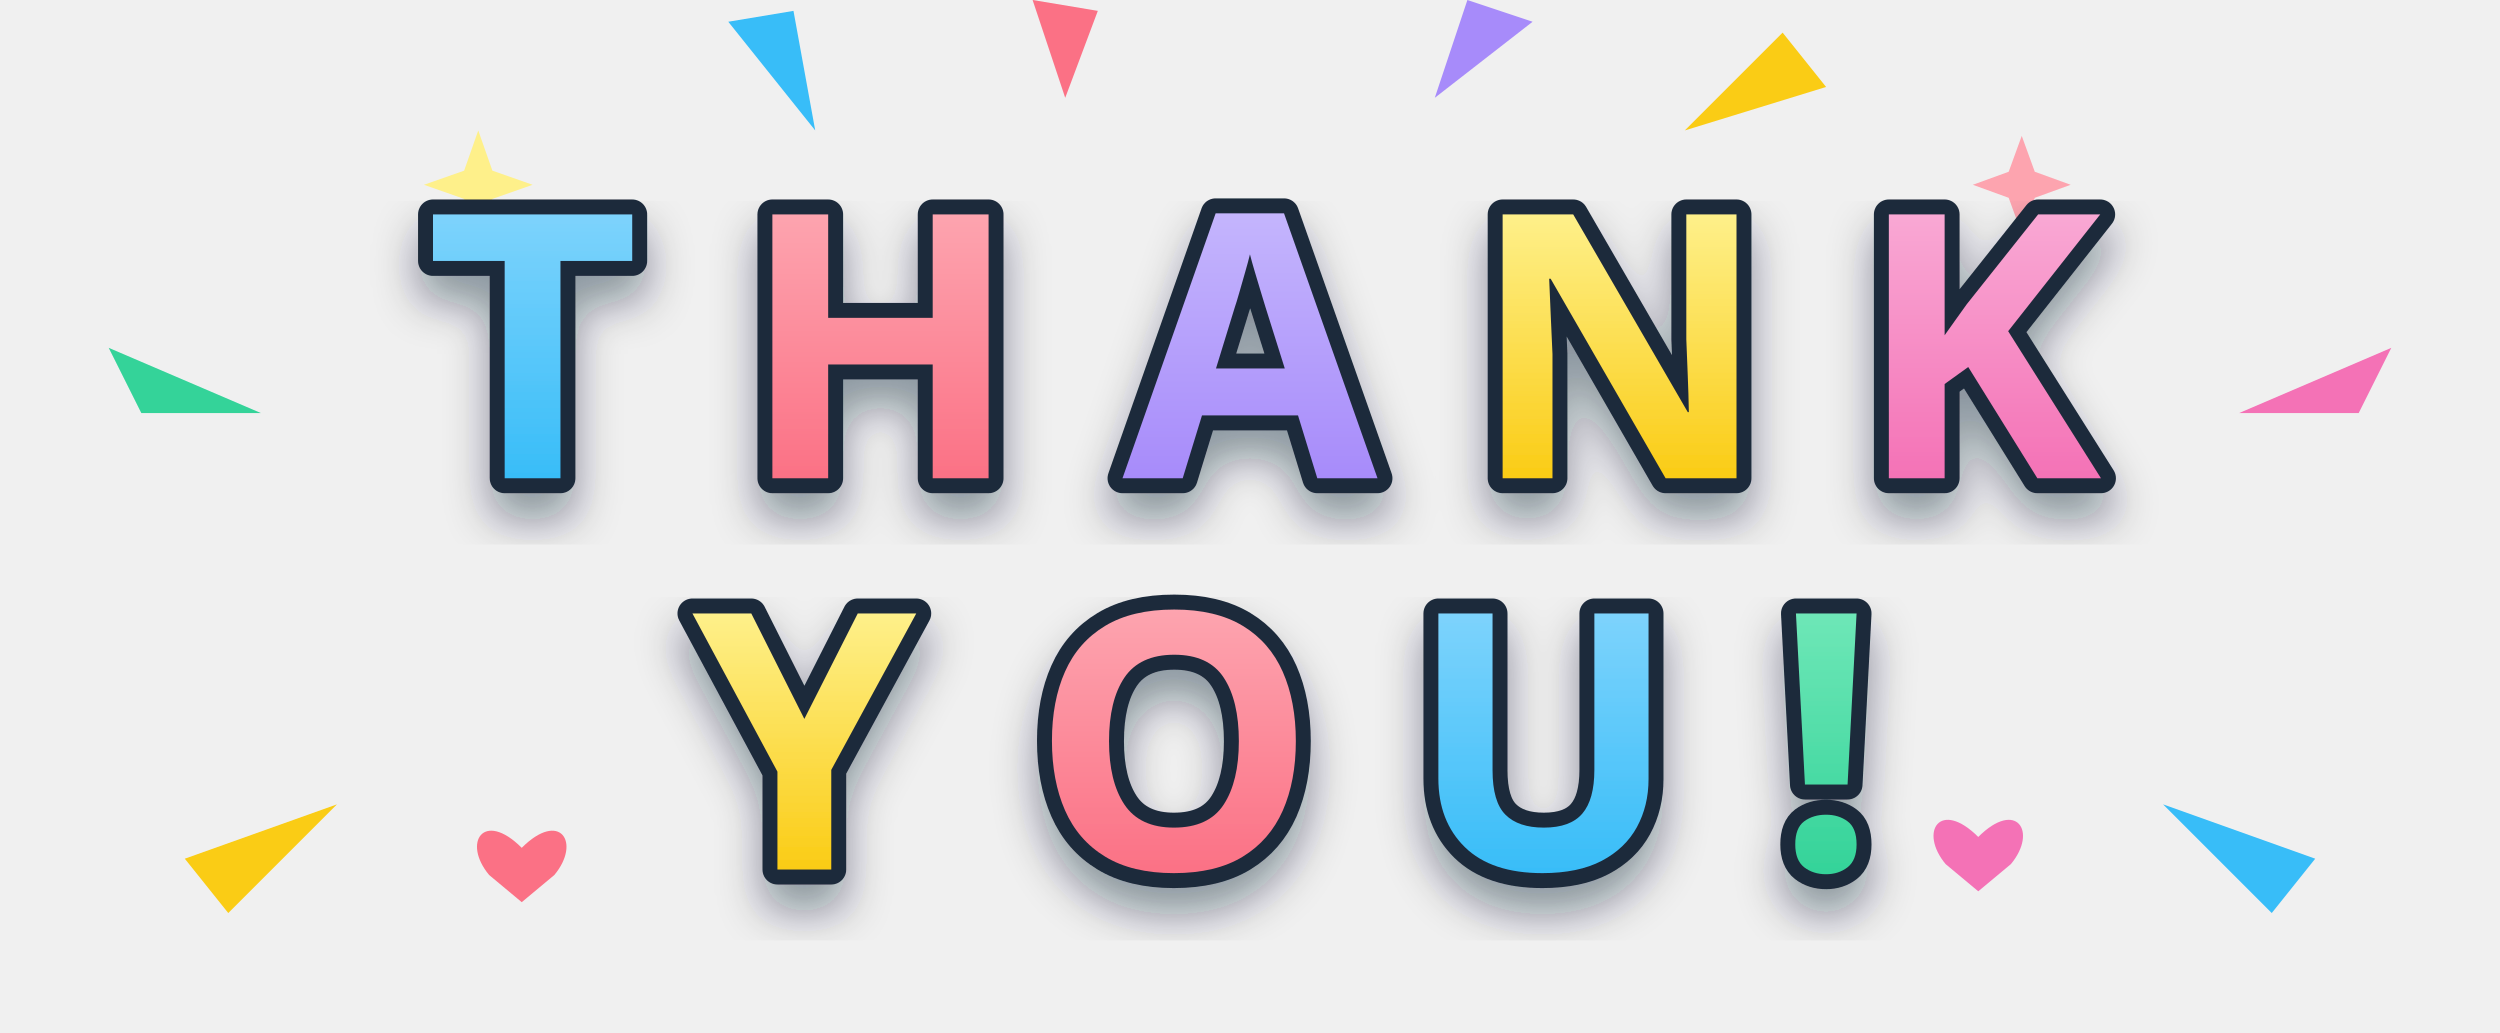
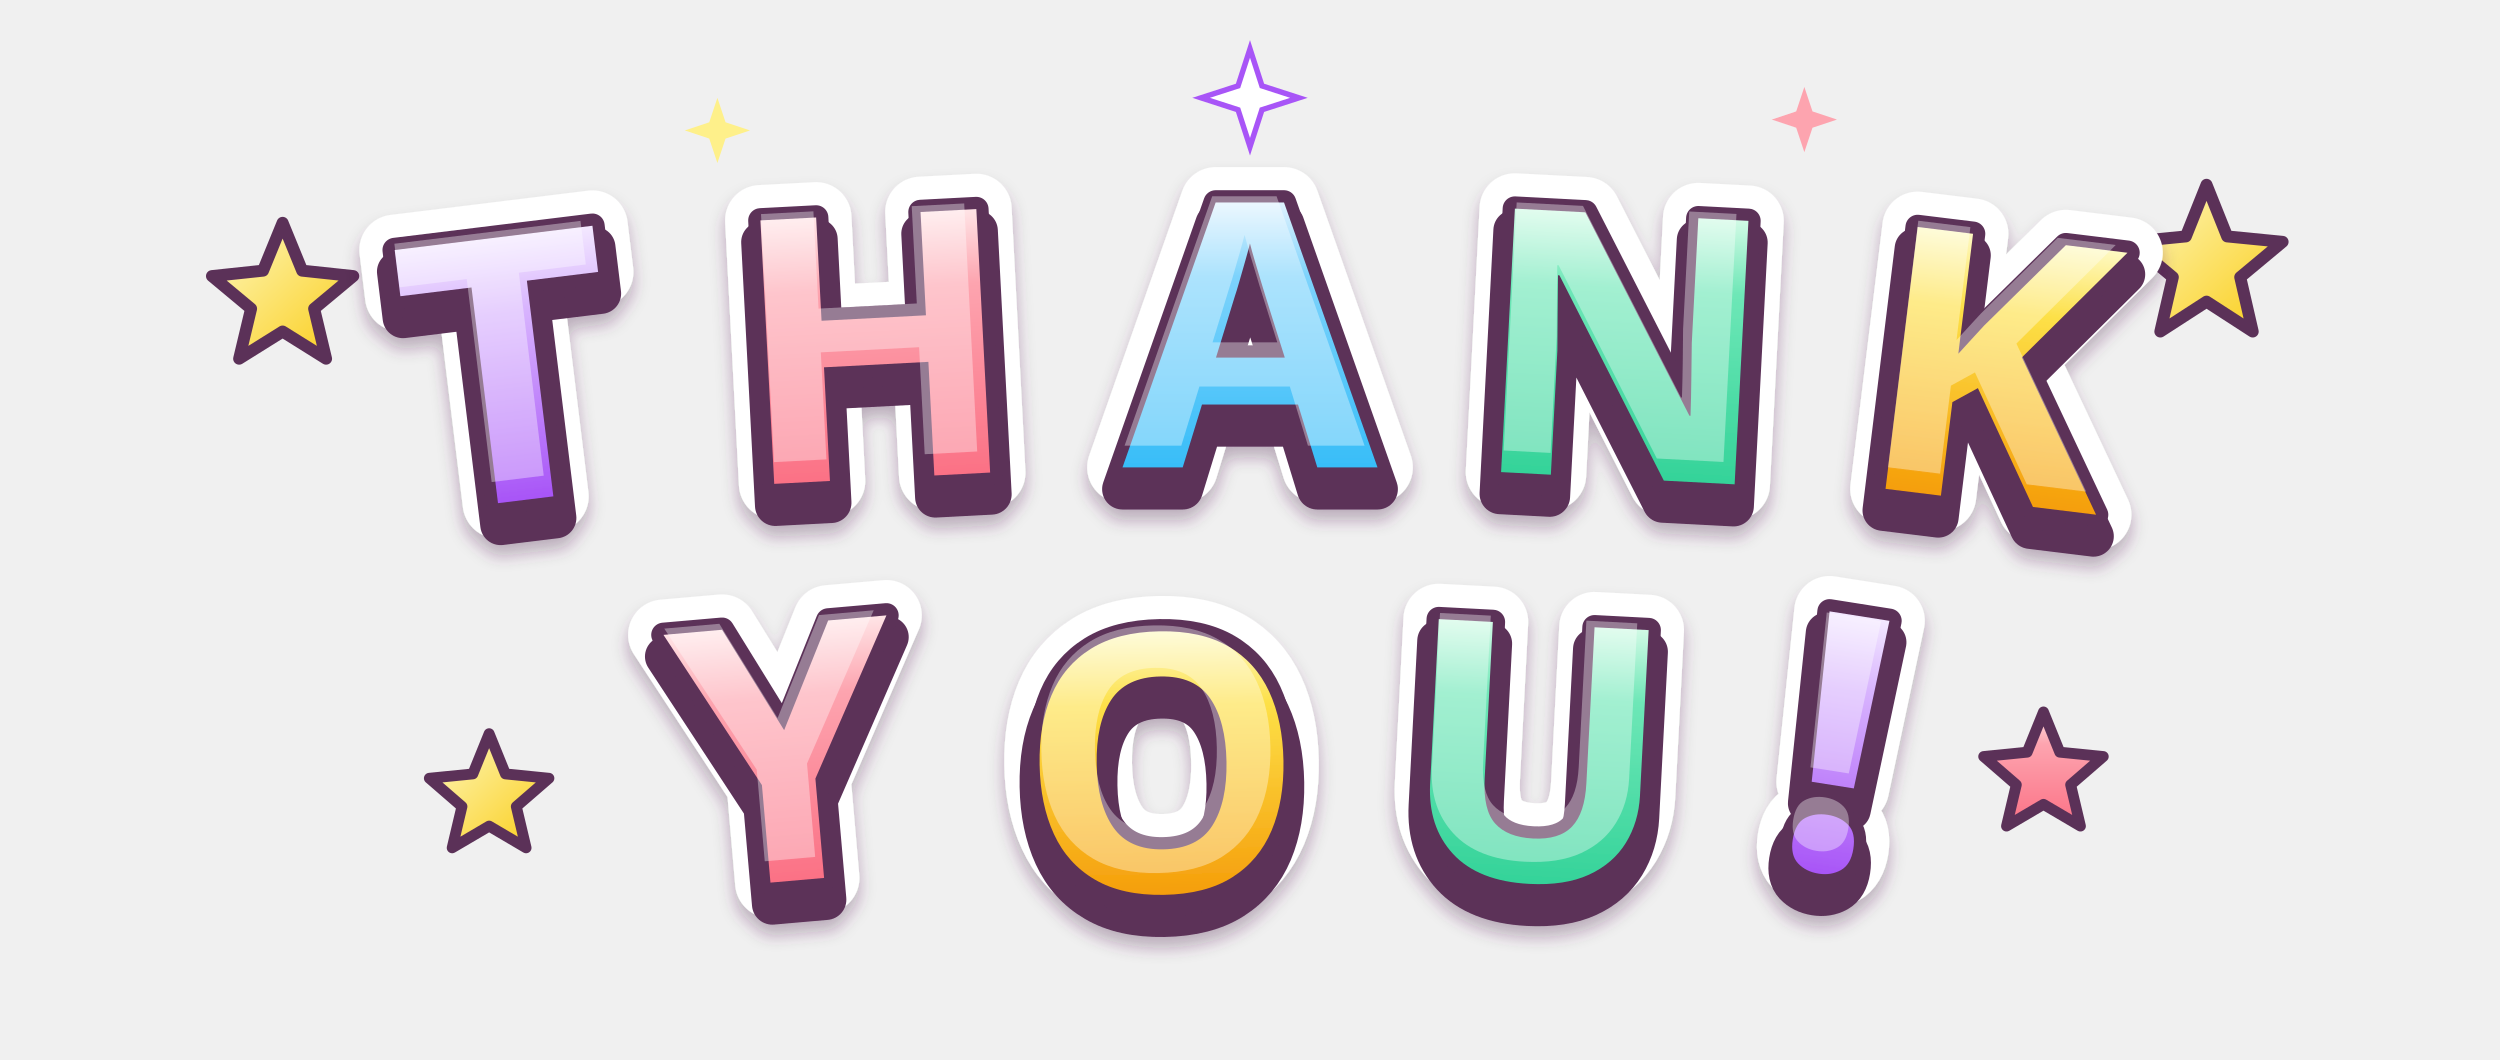
- <svg xmlns="http://www.w3.org/2000/svg" viewBox="0 0 460 190" width="460" height="190">
+ <svg xmlns="http://www.w3.org/2000/svg" viewBox="0 0 460 195" width="460" height="195">
  <defs>
-     <filter id="tyShadow" x="-15%" y="-15%" width="130%" height="140%">
-       <feDropShadow dx="0" dy="5" stdDeviation="4" flood-color="#0f172a" flood-opacity="0.42" />
+     <filter id="anGlow" x="-20%" y="-20%" width="140%" height="150%">
+       <feDropShadow dx="0" dy="5" stdDeviation="4" flood-color="#7c3aed" flood-opacity="0.28" />
+       <feDropShadow dx="0" dy="2" stdDeviation="1.5" flood-color="#4c1d4b" flood-opacity="0.32" />
    </filter>
-     <linearGradient id="tyC1" x1="0" y1="0" x2="0" y2="1">
-       <stop offset="0%" stop-color="#7dd3fc" />
+     <linearGradient id="anLav" x1="0" y1="0" x2="0" y2="1">
+       <stop offset="0%" stop-color="#f3e8ff" />
+       <stop offset="28%" stop-color="#d8b4fe" />
+       <stop offset="100%" stop-color="#a855f7" />
+     </linearGradient>
+     <linearGradient id="anPink" x1="0" y1="0" x2="0" y2="1">
+       <stop offset="0%" stop-color="#ffe4e6" />
+       <stop offset="28%" stop-color="#fda4af" />
+       <stop offset="100%" stop-color="#fb7185" />
+     </linearGradient>
+     <linearGradient id="anSky" x1="0" y1="0" x2="0" y2="1">
+       <stop offset="0%" stop-color="#e0f2fe" />
+       <stop offset="28%" stop-color="#7dd3fc" />
      <stop offset="100%" stop-color="#38bdf8" />
    </linearGradient>
-     <linearGradient id="tyC2" x1="0" y1="0" x2="0" y2="1">
-       <stop offset="0%" stop-color="#fda4af" />
-       <stop offset="100%" stop-color="#fb7185" />
+     <linearGradient id="anMint" x1="0" y1="0" x2="0" y2="1">
+       <stop offset="0%" stop-color="#d1fae5" />
+       <stop offset="28%" stop-color="#6ee7b7" />
+       <stop offset="100%" stop-color="#34d399" />
    </linearGradient>
-     <linearGradient id="tyC3" x1="0" y1="0" x2="0" y2="1">
-       <stop offset="0%" stop-color="#c4b5fd" />
-       <stop offset="100%" stop-color="#a78bfa" />
+     <linearGradient id="anGold" x1="0" y1="0" x2="0" y2="1">
+       <stop offset="0%" stop-color="#fef9c3" />
+       <stop offset="28%" stop-color="#fde047" />
+       <stop offset="100%" stop-color="#f59e0b" />
    </linearGradient>
-     <linearGradient id="tyC4" x1="0" y1="0" x2="0" y2="1">
-       <stop offset="0%" stop-color="#fef08a" />
+     <linearGradient id="anPeach" x1="0" y1="0" x2="0" y2="1">
+       <stop offset="0%" stop-color="#ffedd5" />
+       <stop offset="28%" stop-color="#fdba74" />
+       <stop offset="100%" stop-color="#fb923c" />
+     </linearGradient>
+     <linearGradient id="anStar" x1="0" y1="0" x2="1" y2="1">
+       <stop offset="0%" stop-color="#fef9c3" />
      <stop offset="100%" stop-color="#facc15" />
    </linearGradient>
-     <linearGradient id="tyC5" x1="0" y1="0" x2="0" y2="1">
-       <stop offset="0%" stop-color="#6ee7b7" />
-       <stop offset="100%" stop-color="#34d399" />
-     </linearGradient>
-     <linearGradient id="tyC6" x1="0" y1="0" x2="0" y2="1">
-       <stop offset="0%" stop-color="#f9a8d4" />
-       <stop offset="100%" stop-color="#f472b6" />
-     </linearGradient>
    <style>
-       .ty-ray { transform-origin: 230px 96px; animation: tyRayPulse 1.6s cubic-bezier(0.37, 0, 0.63, 1) infinite alternate; }
-       .ty-l { font-family: 'Arial Rounded MT Bold', 'Fredoka', 'Comic Sans MS', 'Segoe UI', sans-serif; font-weight: 900; stroke: #1e293b; stroke-width: 5.5; paint-order: stroke fill; stroke-linejoin: round; }
-       .ty-b1 { animation: tyBounce 1.15s cubic-bezier(0.37, 0, 0.63, 1) 0.00s infinite alternate; }
-       .ty-b2 { animation: tyBounce 1.15s cubic-bezier(0.37, 0, 0.63, 1) 0.12s infinite alternate; }
-       .ty-b3 { animation: tyBounce 1.15s cubic-bezier(0.37, 0, 0.63, 1) 0.24s infinite alternate; }
-       .ty-b4 { animation: tyBounce 1.15s cubic-bezier(0.37, 0, 0.63, 1) 0.36s infinite alternate; }
-       .ty-b5 { animation: tyBounce 1.15s cubic-bezier(0.37, 0, 0.63, 1) 0.48s infinite alternate; }
-       .ty-b6 { animation: tyBounce 1.15s cubic-bezier(0.37, 0, 0.63, 1) 0.18s infinite alternate; }
-       .ty-b7 { animation: tyBounce 1.15s cubic-bezier(0.37, 0, 0.63, 1) 0.32s infinite alternate; }
-       .ty-b8 { animation: tyBounce 1.15s cubic-bezier(0.37, 0, 0.63, 1) 0.46s infinite alternate; }
-       .ty-b9 { animation: tyBounce 1.15s cubic-bezier(0.37, 0, 0.63, 1) 0.58s infinite alternate; }
-       .ty-spark { animation: tyTwinkle 1.4s ease-in-out infinite alternate; }
-       .ty-spark2 { animation: tyTwinkle 1.4s ease-in-out 0.6s infinite alternate; }
-       @keyframes tyBounce {
-         0% { transform: translateY(0px) rotate(-2deg); }
+       .an-outer {
+         font-family: 'Fredoka', 'Arial Rounded MT Bold', 'Nunito', 'Comic Sans MS', sans-serif;
+         font-weight: 900;
+         fill: #ffffff;
+         stroke: #ffffff;
+         stroke-width: 13;
+         stroke-linejoin: round;
+         paint-order: stroke fill;
+       }
+       .an-ext {
+         font-family: 'Fredoka', 'Arial Rounded MT Bold', 'Nunito', 'Comic Sans MS', sans-serif;
+         font-weight: 900;
+         fill: #5b3158;
+         stroke: #5b3158;
+         stroke-width: 7.5;
+         stroke-linejoin: round;
+         paint-order: stroke fill;
+       }
+       .an-face {
+         font-family: 'Fredoka', 'Arial Rounded MT Bold', 'Nunito', 'Comic Sans MS', sans-serif;
+         font-weight: 900;
+         stroke: #5b3158;
+         stroke-width: 4.5;
+         stroke-linejoin: round;
+         paint-order: stroke fill;
+       }
+       .an-gloss {
+         font-family: 'Fredoka', 'Arial Rounded MT Bold', 'Nunito', 'Comic Sans MS', sans-serif;
+         font-weight: 900;
+         fill: #ffffff;
+         opacity: 0.36;
+       }
+       .l1 { transform-origin: 96px 76px; animation: anBob 1.3s cubic-bezier(0.37, 0, 0.63, 1) 0.00s infinite alternate; }
+       .l2 { transform-origin: 162px 72px; animation: anBob 1.3s cubic-bezier(0.37, 0, 0.63, 1) 0.12s infinite alternate; }
+       .l3 { transform-origin: 230px 70px; animation: anBob 1.3s cubic-bezier(0.37, 0, 0.63, 1) 0.24s infinite alternate; }
+       .l4 { transform-origin: 298px 72px; animation: anBob 1.3s cubic-bezier(0.37, 0, 0.63, 1) 0.36s infinite alternate; }
+       .l5 { transform-origin: 364px 76px; animation: anBob 1.3s cubic-bezier(0.37, 0, 0.63, 1) 0.48s infinite alternate; }
+       .l6 { transform-origin: 146px 148px; animation: anBob 1.3s cubic-bezier(0.37, 0, 0.63, 1) 0.18s infinite alternate; }
+       .l7 { transform-origin: 214px 150px; animation: anBob 1.3s cubic-bezier(0.37, 0, 0.63, 1) 0.32s infinite alternate; }
+       .l8 { transform-origin: 282px 148px; animation: anBob 1.3s cubic-bezier(0.37, 0, 0.63, 1) 0.46s infinite alternate; }
+       .l9 { transform-origin: 334px 146px; animation: anBob 1.3s cubic-bezier(0.37, 0, 0.63, 1) 0.58s infinite alternate; }
+       .st1 { animation: anStarPop 1.4s cubic-bezier(0.37, 0, 0.63, 1) infinite alternate; }
+       .st2 { animation: anStarPop 1.4s cubic-bezier(0.37, 0, 0.63, 1) 0.55s infinite alternate; }
+       .st3 { animation: anStarPop 1.6s cubic-bezier(0.37, 0, 0.63, 1) 0.25s infinite alternate; }
+       @keyframes anBob {
+         0% { transform: translateY(0px) rotate(-2.5deg); }
        100% { transform: translateY(-7px) rotate(2.5deg); }
      }
-       @keyframes tyRayPulse {
-         0% { transform: scale(0.95); opacity: 0.78; }
-         100% { transform: scale(1.06); opacity: 1; }
-       }
-       @keyframes tyTwinkle {
-         0% { transform: scale(0.75); opacity: 0.6; }
-         100% { transform: scale(1.2); opacity: 1; }
+       @keyframes anStarPop {
+         0% { transform: scale(0.84) rotate(-8deg); opacity: 0.85; }
+         100% { transform: scale(1.14) rotate(8deg); opacity: 1; }
      }
    </style>
  </defs>
-   <g class="ty-ray">
-     <polygon points="150,24 134,4 146,2" fill="#38bdf8" />
-     <polygon points="196,18 190,0 202,2" fill="#fb7185" />
-     <polygon points="264,18 270,0 282,4" fill="#a78bfa" />
-     <polygon points="310,24 328,6 336,16" fill="#facc15" />
-     <polygon points="48,76 20,64 26,76" fill="#34d399" />
-     <polygon points="412,76 440,64 434,76" fill="#f472b6" />
-     <polygon points="62,148 34,158 42,168" fill="#facc15" />
-     <polygon points="398,148 426,158 418,168" fill="#38bdf8" />
-   </g>
-   <g class="ty-spark" transform="translate(88, 34)">
-     <path d="M0,-10 L2.6,-2.6 L10,0 L2.6,2.6 L0,10 L-2.6,2.6 L-10,0 L-2.6,-2.6 Z" fill="#fef08a" />
-   </g>
-   <g class="ty-spark2" transform="translate(372, 34)">
-     <path d="M0,-9 L2.4,-2.4 L9,0 L2.4,2.4 L0,9 L-2.4,2.4 L-9,0 L-2.4,-2.4 Z" fill="#fda4af" />
-   </g>
-   <g class="ty-spark2" transform="translate(96, 152)">
-     <path d="M0,4 C-7,-3 -11,3 -6,9 L0,14 L6,9 C11,3 7,-3 0,4 Z" fill="#fb7185" />
-   </g>
-   <g class="ty-spark" transform="translate(364, 150)">
-     <path d="M0,4 C-7,-3 -11,3 -6,9 L0,14 L6,9 C11,3 7,-3 0,4 Z" fill="#f472b6" />
-   </g>
-   <g filter="url(#tyShadow)" font-size="68" text-anchor="middle">
-     <g class="ty-b1">
-       <text x="98" y="88" class="ty-l" fill="url(#tyC1)">T</text>
-     </g>
-     <g class="ty-b2">
-       <text x="162" y="88" class="ty-l" fill="url(#tyC2)">H</text>
-     </g>
-     <g class="ty-b3">
-       <text x="230" y="88" class="ty-l" fill="url(#tyC3)">A</text>
-     </g>
-     <g class="ty-b4">
-       <text x="298" y="88" class="ty-l" fill="url(#tyC4)">N</text>
-     </g>
-     <g class="ty-b5">
-       <text x="364" y="88" class="ty-l" fill="url(#tyC6)">K</text>
+   <g transform="translate(52, 54)">
+     <g class="st1">
+       <polygon points="0,-13 3.6,-4.2 13,-3.2 5.8,2.8 8,12 0,7 -8,12 -5.8,2.8 -13,-3.2 -3.6,-4.2" fill="url(#anStar)" stroke="#5b3158" stroke-width="2.2" stroke-linejoin="round" />
    </g>
  </g>
-   <g filter="url(#tyShadow)" font-size="66" text-anchor="middle">
-     <g class="ty-b6">
-       <text x="148" y="160" class="ty-l" fill="url(#tyC4)">Y</text>
+   <g transform="translate(406, 48)">
+     <g class="st2">
+       <polygon points="0,-14 3.8,-4.5 14,-3.5 6.2,3 8.5,13 0,7.5 -8.5,13 -6.2,3 -14,-3.5 -3.8,-4.5" fill="url(#anStar)" stroke="#5b3158" stroke-width="2.2" stroke-linejoin="round" />
    </g>
-     <g class="ty-b7">
-       <text x="216" y="160" class="ty-l" fill="url(#tyC2)">O</text>
+   </g>
+   <g transform="translate(90, 146)">
+     <g class="st3">
+       <polygon points="0,-11 3,-3.6 11,-2.8 5,2.4 6.8,10 0,6 -6.8,10 -5,2.4 -11,-2.8 -3,-3.6" fill="url(#anStar)" stroke="#5b3158" stroke-width="2" stroke-linejoin="round" />
    </g>
-     <g class="ty-b8">
-       <text x="284" y="160" class="ty-l" fill="url(#tyC1)">U</text>
+   </g>
+   <g transform="translate(376, 142)">
+     <g class="st1">
+       <polygon points="0,-11 3,-3.6 11,-2.8 5,2.4 6.8,10 0,6 -6.8,10 -5,2.4 -11,-2.8 -3,-3.6" fill="url(#anPink)" stroke="#5b3158" stroke-width="2" stroke-linejoin="round" />
    </g>
-     <g class="ty-b9">
-       <text x="336" y="160" class="ty-l" fill="url(#tyC5)">!</text>
+   </g>
+   <g transform="translate(230, 18)">
+     <g class="st2">
+       <path d="M0,-9 L2.2,-2.2 L9,0 L2.2,2.2 L0,9 L-2.2,2.2 L-9,0 L-2.2,-2.2 Z" fill="#ffffff" stroke="#a855f7" stroke-width="1" />
+     </g>
+   </g>
+   <g transform="translate(132, 24)">
+     <g class="st3">
+       <path d="M0,-6 L1.5,-1.5 L6,0 L1.5,1.5 L0,6 L-1.5,1.5 L-6,0 L-1.5,-1.5 Z" fill="#fef08a" />
+     </g>
+   </g>
+   <g transform="translate(332, 22)">
+     <g class="st1">
+       <path d="M0,-6 L1.5,-1.5 L6,0 L1.5,1.5 L0,6 L-1.5,1.5 L-6,0 L-1.5,-1.5 Z" fill="#fda4af" />
+     </g>
+   </g>
+   <g filter="url(#anGlow)" font-size="68" text-anchor="middle">
+     <g class="l1" transform="rotate(-7, 96, 86)">
+       <text x="96" y="92" class="an-outer">T</text>
+       <text x="96" y="96" class="an-ext">T</text>
+       <text x="96" y="92" class="an-face" fill="url(#anLav)">T</text>
+       <text x="95" y="88" class="an-gloss" font-size="64">T</text>
+     </g>
+     <g class="l2" transform="rotate(-3, 162, 82)">
+       <text x="162" y="88" class="an-outer">H</text>
+       <text x="162" y="92" class="an-ext">H</text>
+       <text x="162" y="88" class="an-face" fill="url(#anPink)">H</text>
+       <text x="161" y="84" class="an-gloss" font-size="64">H</text>
+     </g>
+     <g class="l3">
+       <text x="230" y="86" class="an-outer">A</text>
+       <text x="230" y="90" class="an-ext">A</text>
+       <text x="230" y="86" class="an-face" fill="url(#anSky)">A</text>
+       <text x="229" y="82" class="an-gloss" font-size="64">A</text>
+     </g>
+     <g class="l4" transform="rotate(3, 298, 82)">
+       <text x="298" y="88" class="an-outer">N</text>
+       <text x="298" y="92" class="an-ext">N</text>
+       <text x="298" y="88" class="an-face" fill="url(#anMint)">N</text>
+       <text x="297" y="84" class="an-gloss" font-size="64">N</text>
+     </g>
+     <g class="l5" transform="rotate(7, 364, 86)">
+       <text x="364" y="92" class="an-outer">K</text>
+       <text x="364" y="96" class="an-ext">K</text>
+       <text x="364" y="92" class="an-face" fill="url(#anGold)">K</text>
+       <text x="363" y="88" class="an-gloss" font-size="64">K</text>
+     </g>
+   </g>
+   <g filter="url(#anGlow)" font-size="66" text-anchor="middle">
+     <g class="l6" transform="rotate(-5, 146, 154)">
+       <text x="146" y="162" class="an-outer">Y</text>
+       <text x="146" y="166" class="an-ext">Y</text>
+       <text x="146" y="162" class="an-face" fill="url(#anPink)">Y</text>
+       <text x="145" y="158" class="an-gloss" font-size="62">Y</text>
+     </g>
+     <g class="l7" transform="rotate(-1, 214, 156)">
+       <text x="214" y="164" class="an-outer">O</text>
+       <text x="214" y="168" class="an-ext">O</text>
+       <text x="214" y="164" class="an-face" fill="url(#anGold)">O</text>
+       <text x="213" y="160" class="an-gloss" font-size="62">O</text>
+     </g>
+     <g class="l8" transform="rotate(3, 282, 154)">
+       <text x="282" y="162" class="an-outer">U</text>
+       <text x="282" y="166" class="an-ext">U</text>
+       <text x="282" y="162" class="an-face" fill="url(#anMint)">U</text>
+       <text x="281" y="158" class="an-gloss" font-size="62">U</text>
+     </g>
+     <g class="l9" transform="rotate(9, 336, 152)">
+       <text x="336" y="160" class="an-outer">!</text>
+       <text x="336" y="164" class="an-ext">!</text>
+       <text x="336" y="160" class="an-face" fill="url(#anLav)">!</text>
+       <text x="335" y="156" class="an-gloss" font-size="60">!</text>
    </g>
  </g>
</svg>
